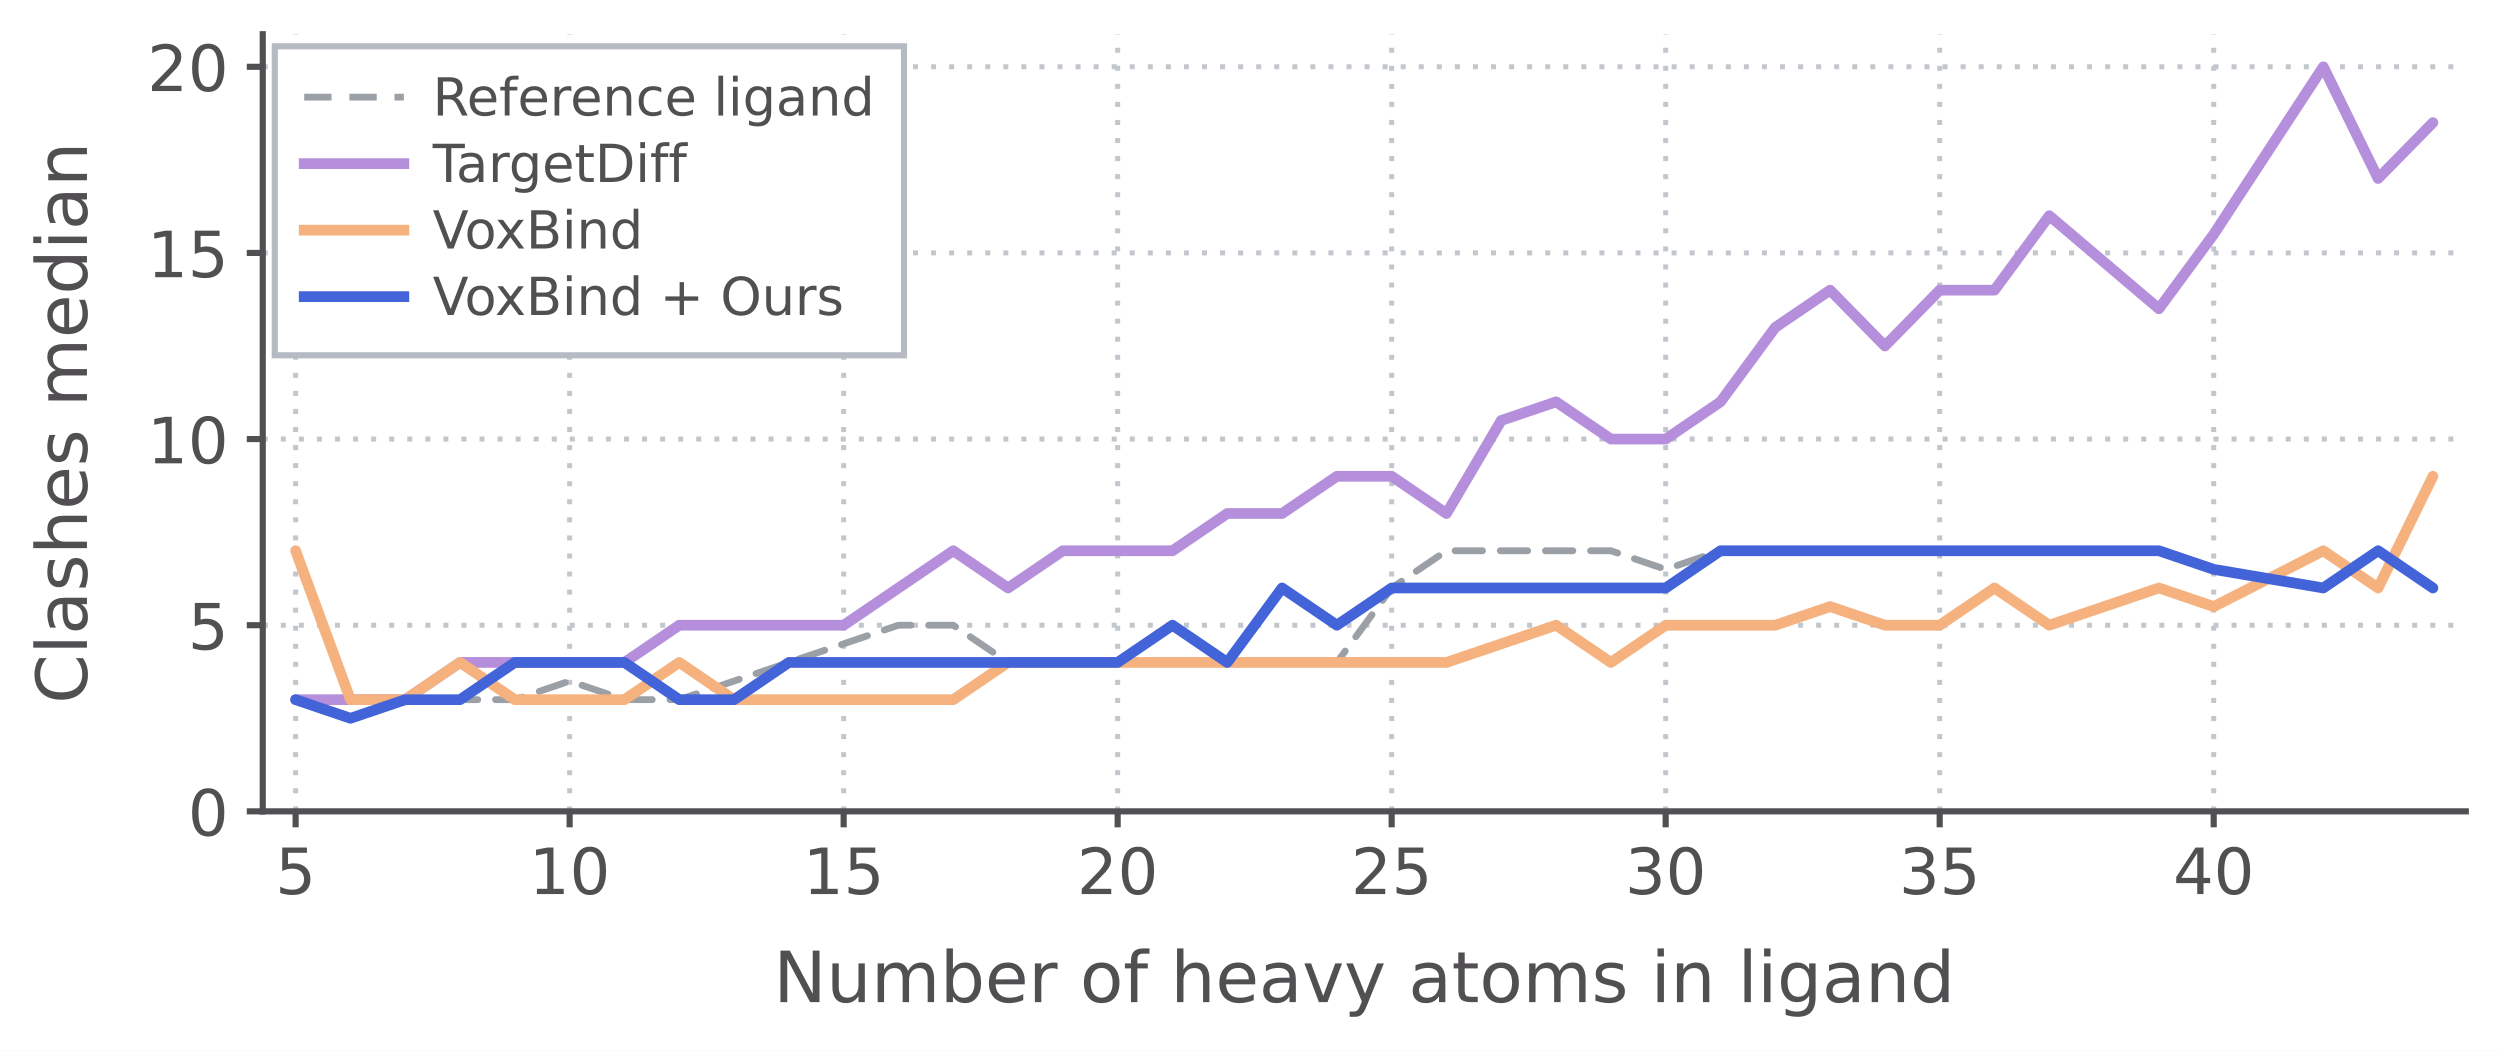
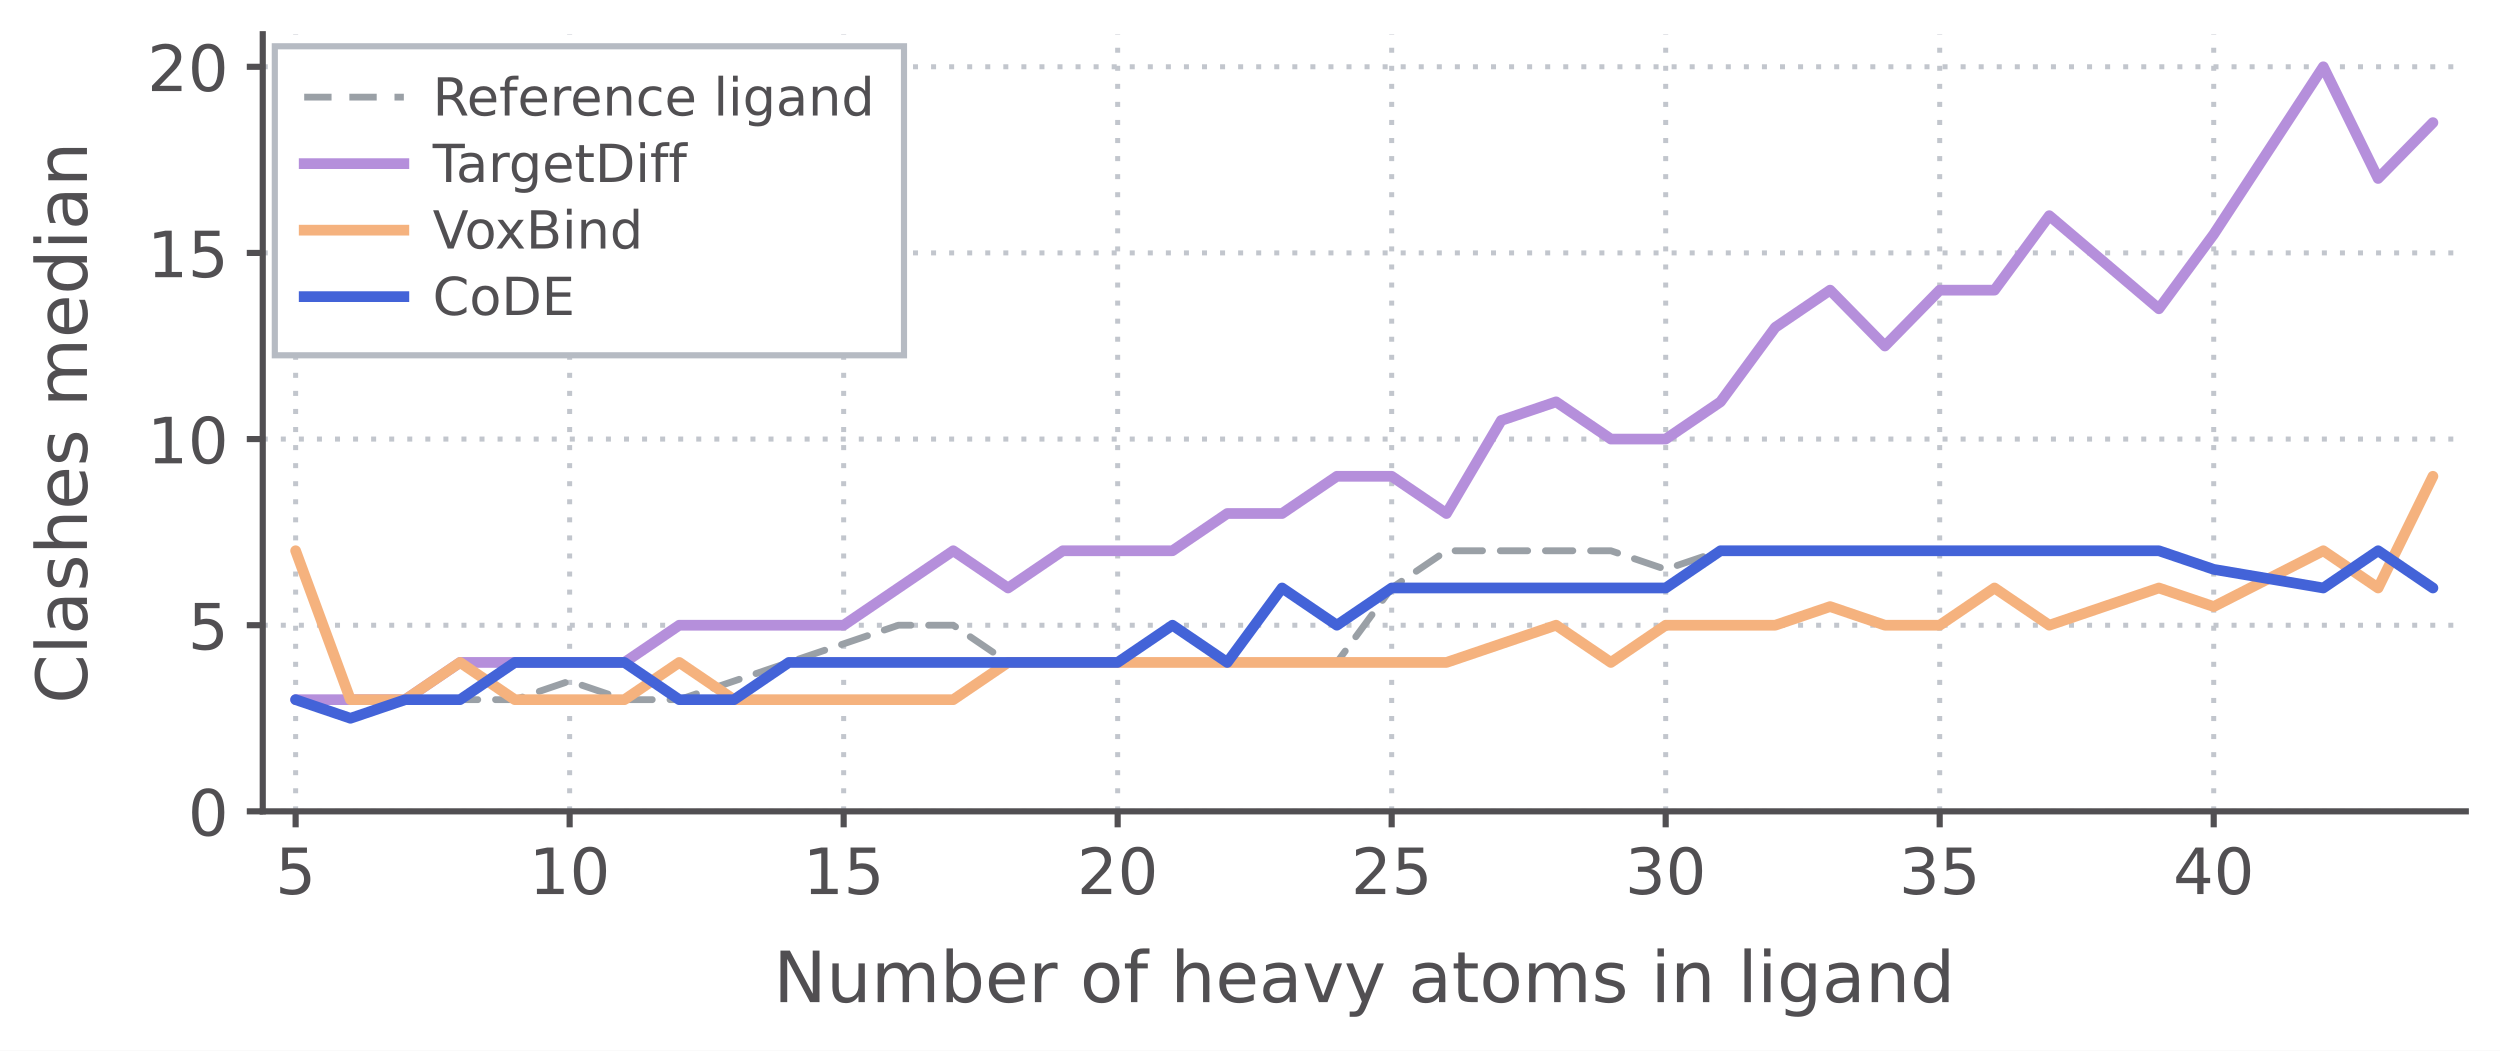
<svg xmlns="http://www.w3.org/2000/svg" xmlns:xlink="http://www.w3.org/1999/xlink" width="548.1pt" height="230.353pt" viewBox="0 0 548.1 230.353" version="1.1">
  <defs>
    <style type="text/css">*{stroke-linejoin: round; stroke-linecap: butt}</style>
  </defs>
  <g id="figure_1">
    <g id="patch_1">
      <path d="M 0 230.353  L 548.1 230.353  L 548.1 0  L 0 0  z " style="fill: #ffffff" />
    </g>
    <g id="axes_1">
      <g id="patch_2">
        <path d="M 57.605 177.88  L 540.6 177.88  L 540.6 7.5  L 57.605 7.5  z " style="fill: #ffffff" />
      </g>
      <g id="matplotlib.axis_1">
        <g id="xtick_1">
          <g id="line2d_1">
-             <path d="M 64.813 177.88  L 64.813 7.5  " clip-path="url(#p0f0335903c)" style="fill: none; stroke-dasharray: 1.1,2.86; stroke-dashoffset: 0; stroke: #c2c6cd; stroke-width: 1.1" />
+             <path d="M 64.813 177.88  L 64.813 7.5  " clip-path="url(#p5c79007a93)" style="fill: none; stroke-dasharray: 1.1,2.86; stroke-dashoffset: 0; stroke: #c2c6cd; stroke-width: 1.1" />
          </g>
          <g id="line2d_2">
            <defs>
-               <path id="m3850eee353" d="M 0 0  L 0 3.5  " style="stroke: #514f52; stroke-width: 1.35" />
+               <path id="mb5d451fd5e" d="M 0 0  L 0 3.5  " style="stroke: #514f52; stroke-width: 1.35" />
            </defs>
            <g>
-               <use xlink:href="#m3850eee353" x="64.813" y="177.88" style="fill: #514f52; stroke: #514f52; stroke-width: 1.35" />
+               <use xlink:href="#mb5d451fd5e" x="64.813" y="177.88" style="fill: #514f52; stroke: #514f52; stroke-width: 1.35" />
            </g>
          </g>
          <g id="text_1">
            <text style="font-size: 14px; font-family: 'DejaVu Sans'; text-anchor: middle; fill: #514f52" x="64.813" y="196.018" transform="rotate(-0 64.81343 196.0183)">5</text>
          </g>
        </g>
        <g id="xtick_2">
          <g id="line2d_3">
-             <path d="M 124.887 177.88  L 124.887 7.5  " clip-path="url(#p0f0335903c)" style="fill: none; stroke-dasharray: 1.1,2.86; stroke-dashoffset: 0; stroke: #c2c6cd; stroke-width: 1.1" />
+             <path d="M 124.887 177.88  L 124.887 7.5  " clip-path="url(#p5c79007a93)" style="fill: none; stroke-dasharray: 1.1,2.86; stroke-dashoffset: 0; stroke: #c2c6cd; stroke-width: 1.1" />
          </g>
          <g id="line2d_4">
            <g>
-               <use xlink:href="#m3850eee353" x="124.887" y="177.88" style="fill: #514f52; stroke: #514f52; stroke-width: 1.35" />
+               <use xlink:href="#mb5d451fd5e" x="124.887" y="177.88" style="fill: #514f52; stroke: #514f52; stroke-width: 1.35" />
            </g>
          </g>
          <g id="text_2">
            <text style="font-size: 14px; font-family: 'DejaVu Sans'; text-anchor: middle; fill: #514f52" x="124.887" y="196.018" transform="rotate(-0 124.8875 196.0183)">10</text>
          </g>
        </g>
        <g id="xtick_3">
          <g id="line2d_5">
-             <path d="M 184.962 177.88  L 184.962 7.5  " clip-path="url(#p0f0335903c)" style="fill: none; stroke-dasharray: 1.1,2.86; stroke-dashoffset: 0; stroke: #c2c6cd; stroke-width: 1.1" />
+             <path d="M 184.962 177.88  L 184.962 7.5  " clip-path="url(#p5c79007a93)" style="fill: none; stroke-dasharray: 1.1,2.86; stroke-dashoffset: 0; stroke: #c2c6cd; stroke-width: 1.1" />
          </g>
          <g id="line2d_6">
            <g>
-               <use xlink:href="#m3850eee353" x="184.962" y="177.88" style="fill: #514f52; stroke: #514f52; stroke-width: 1.35" />
+               <use xlink:href="#mb5d451fd5e" x="184.962" y="177.88" style="fill: #514f52; stroke: #514f52; stroke-width: 1.35" />
            </g>
          </g>
          <g id="text_3">
            <text style="font-size: 14px; font-family: 'DejaVu Sans'; text-anchor: middle; fill: #514f52" x="184.962" y="196.018" transform="rotate(-0 184.9616 196.0183)">15</text>
          </g>
        </g>
        <g id="xtick_4">
          <g id="line2d_7">
-             <path d="M 245.036 177.88  L 245.036 7.5  " clip-path="url(#p0f0335903c)" style="fill: none; stroke-dasharray: 1.1,2.86; stroke-dashoffset: 0; stroke: #c2c6cd; stroke-width: 1.1" />
+             <path d="M 245.036 177.88  L 245.036 7.5  " clip-path="url(#p5c79007a93)" style="fill: none; stroke-dasharray: 1.1,2.86; stroke-dashoffset: 0; stroke: #c2c6cd; stroke-width: 1.1" />
          </g>
          <g id="line2d_8">
            <g>
-               <use xlink:href="#m3850eee353" x="245.036" y="177.88" style="fill: #514f52; stroke: #514f52; stroke-width: 1.35" />
+               <use xlink:href="#mb5d451fd5e" x="245.036" y="177.88" style="fill: #514f52; stroke: #514f52; stroke-width: 1.35" />
            </g>
          </g>
          <g id="text_4">
            <text style="font-size: 14px; font-family: 'DejaVu Sans'; text-anchor: middle; fill: #514f52" x="245.036" y="196.018" transform="rotate(-0 245.0356 196.0183)">20</text>
          </g>
        </g>
        <g id="xtick_5">
          <g id="line2d_9">
-             <path d="M 305.11 177.88  L 305.11 7.5  " clip-path="url(#p0f0335903c)" style="fill: none; stroke-dasharray: 1.1,2.86; stroke-dashoffset: 0; stroke: #c2c6cd; stroke-width: 1.1" />
+             <path d="M 305.11 177.88  L 305.11 7.5  " clip-path="url(#p5c79007a93)" style="fill: none; stroke-dasharray: 1.1,2.86; stroke-dashoffset: 0; stroke: #c2c6cd; stroke-width: 1.1" />
          </g>
          <g id="line2d_10">
            <g>
-               <use xlink:href="#m3850eee353" x="305.11" y="177.88" style="fill: #514f52; stroke: #514f52; stroke-width: 1.35" />
+               <use xlink:href="#mb5d451fd5e" x="305.11" y="177.88" style="fill: #514f52; stroke: #514f52; stroke-width: 1.35" />
            </g>
          </g>
          <g id="text_5">
            <text style="font-size: 14px; font-family: 'DejaVu Sans'; text-anchor: middle; fill: #514f52" x="305.11" y="196.018" transform="rotate(-0 305.1097 196.0183)">25</text>
          </g>
        </g>
        <g id="xtick_6">
          <g id="line2d_11">
-             <path d="M 365.184 177.88  L 365.184 7.5  " clip-path="url(#p0f0335903c)" style="fill: none; stroke-dasharray: 1.1,2.86; stroke-dashoffset: 0; stroke: #c2c6cd; stroke-width: 1.1" />
+             <path d="M 365.184 177.88  L 365.184 7.5  " clip-path="url(#p5c79007a93)" style="fill: none; stroke-dasharray: 1.1,2.86; stroke-dashoffset: 0; stroke: #c2c6cd; stroke-width: 1.1" />
          </g>
          <g id="line2d_12">
            <g>
-               <use xlink:href="#m3850eee353" x="365.184" y="177.88" style="fill: #514f52; stroke: #514f52; stroke-width: 1.35" />
+               <use xlink:href="#mb5d451fd5e" x="365.184" y="177.88" style="fill: #514f52; stroke: #514f52; stroke-width: 1.35" />
            </g>
          </g>
          <g id="text_6">
            <text style="font-size: 14px; font-family: 'DejaVu Sans'; text-anchor: middle; fill: #514f52" x="365.184" y="196.018" transform="rotate(-0 365.1837 196.0183)">30</text>
          </g>
        </g>
        <g id="xtick_7">
          <g id="line2d_13">
-             <path d="M 425.258 177.88  L 425.258 7.5  " clip-path="url(#p0f0335903c)" style="fill: none; stroke-dasharray: 1.1,2.86; stroke-dashoffset: 0; stroke: #c2c6cd; stroke-width: 1.1" />
+             <path d="M 425.258 177.88  L 425.258 7.5  " clip-path="url(#p5c79007a93)" style="fill: none; stroke-dasharray: 1.1,2.86; stroke-dashoffset: 0; stroke: #c2c6cd; stroke-width: 1.1" />
          </g>
          <g id="line2d_14">
            <g>
-               <use xlink:href="#m3850eee353" x="425.258" y="177.88" style="fill: #514f52; stroke: #514f52; stroke-width: 1.35" />
+               <use xlink:href="#mb5d451fd5e" x="425.258" y="177.88" style="fill: #514f52; stroke: #514f52; stroke-width: 1.35" />
            </g>
          </g>
          <g id="text_7">
            <text style="font-size: 14px; font-family: 'DejaVu Sans'; text-anchor: middle; fill: #514f52" x="425.258" y="196.018" transform="rotate(-0 425.2578 196.0183)">35</text>
          </g>
        </g>
        <g id="xtick_8">
          <g id="line2d_15">
-             <path d="M 485.332 177.88  L 485.332 7.5  " clip-path="url(#p0f0335903c)" style="fill: none; stroke-dasharray: 1.1,2.86; stroke-dashoffset: 0; stroke: #c2c6cd; stroke-width: 1.1" />
+             <path d="M 485.332 177.88  L 485.332 7.5  " clip-path="url(#p5c79007a93)" style="fill: none; stroke-dasharray: 1.1,2.86; stroke-dashoffset: 0; stroke: #c2c6cd; stroke-width: 1.1" />
          </g>
          <g id="line2d_16">
            <g>
-               <use xlink:href="#m3850eee353" x="485.332" y="177.88" style="fill: #514f52; stroke: #514f52; stroke-width: 1.35" />
+               <use xlink:href="#mb5d451fd5e" x="485.332" y="177.88" style="fill: #514f52; stroke: #514f52; stroke-width: 1.35" />
            </g>
          </g>
          <g id="text_8">
            <text style="font-size: 14px; font-family: 'DejaVu Sans'; text-anchor: middle; fill: #514f52" x="485.332" y="196.018" transform="rotate(-0 485.3319 196.0183)">40</text>
          </g>
        </g>
        <g id="text_9">
          <text style="font-size: 15.5px; font-family: 'DejaVu Sans'; text-anchor: middle; fill: #514f52" x="299.102" y="219.707" transform="rotate(-0 299.1023 219.7074)">Number of heavy atoms in ligand</text>
        </g>
      </g>
      <g id="matplotlib.axis_2">
        <g id="ytick_1">
          <g id="line2d_17">
-             <path d="M 57.605 177.88  L 540.6 177.88  " clip-path="url(#p0f0335903c)" style="fill: none; stroke-dasharray: 1.1,2.86; stroke-dashoffset: 0; stroke: #c2c6cd; stroke-width: 1.1" />
+             <path d="M 57.605 177.88  L 540.6 177.88  " clip-path="url(#p5c79007a93)" style="fill: none; stroke-dasharray: 1.1,2.86; stroke-dashoffset: 0; stroke: #c2c6cd; stroke-width: 1.1" />
          </g>
          <g id="line2d_18">
            <defs>
-               <path id="m0c66237463" d="M 0 0  L -3.5 0  " style="stroke: #514f52; stroke-width: 1.35" />
+               <path id="m3d76ec2090" d="M 0 0  L -3.5 0  " style="stroke: #514f52; stroke-width: 1.35" />
            </defs>
            <g>
-               <use xlink:href="#m0c66237463" x="57.605" y="177.88" style="fill: #514f52; stroke: #514f52; stroke-width: 1.35" />
+               <use xlink:href="#m3d76ec2090" x="57.605" y="177.88" style="fill: #514f52; stroke: #514f52; stroke-width: 1.35" />
            </g>
          </g>
          <g id="text_10">
            <text style="font-size: 14px; font-family: 'DejaVu Sans'; text-anchor: end; fill: #514f52" x="50.105" y="183.199" transform="rotate(-0 50.10455 183.1994)">0</text>
          </g>
        </g>
        <g id="ytick_2">
          <g id="line2d_19">
-             <path d="M 57.605 137.071  L 540.6 137.071  " clip-path="url(#p0f0335903c)" style="fill: none; stroke-dasharray: 1.1,2.86; stroke-dashoffset: 0; stroke: #c2c6cd; stroke-width: 1.1" />
+             <path d="M 57.605 137.071  L 540.6 137.071  " clip-path="url(#p5c79007a93)" style="fill: none; stroke-dasharray: 1.1,2.86; stroke-dashoffset: 0; stroke: #c2c6cd; stroke-width: 1.1" />
          </g>
          <g id="line2d_20">
            <g>
-               <use xlink:href="#m0c66237463" x="57.605" y="137.071" style="fill: #514f52; stroke: #514f52; stroke-width: 1.35" />
+               <use xlink:href="#m3d76ec2090" x="57.605" y="137.071" style="fill: #514f52; stroke: #514f52; stroke-width: 1.35" />
            </g>
          </g>
          <g id="text_11">
            <text style="font-size: 14px; font-family: 'DejaVu Sans'; text-anchor: end; fill: #514f52" x="50.105" y="142.39" transform="rotate(-0 50.10455 142.3897)">5</text>
          </g>
        </g>
        <g id="ytick_3">
          <g id="line2d_21">
-             <path d="M 57.605 96.261  L 540.6 96.261  " clip-path="url(#p0f0335903c)" style="fill: none; stroke-dasharray: 1.1,2.86; stroke-dashoffset: 0; stroke: #c2c6cd; stroke-width: 1.1" />
+             <path d="M 57.605 96.261  L 540.6 96.261  " clip-path="url(#p5c79007a93)" style="fill: none; stroke-dasharray: 1.1,2.86; stroke-dashoffset: 0; stroke: #c2c6cd; stroke-width: 1.1" />
          </g>
          <g id="line2d_22">
            <g>
-               <use xlink:href="#m0c66237463" x="57.605" y="96.261" style="fill: #514f52; stroke: #514f52; stroke-width: 1.35" />
+               <use xlink:href="#m3d76ec2090" x="57.605" y="96.261" style="fill: #514f52; stroke: #514f52; stroke-width: 1.35" />
            </g>
          </g>
          <g id="text_12">
            <text style="font-size: 14px; font-family: 'DejaVu Sans'; text-anchor: end; fill: #514f52" x="50.105" y="101.58" transform="rotate(-0 50.10455 101.58)">10</text>
          </g>
        </g>
        <g id="ytick_4">
          <g id="line2d_23">
-             <path d="M 57.605 55.451  L 540.6 55.451  " clip-path="url(#p0f0335903c)" style="fill: none; stroke-dasharray: 1.1,2.86; stroke-dashoffset: 0; stroke: #c2c6cd; stroke-width: 1.1" />
+             <path d="M 57.605 55.451  L 540.6 55.451  " clip-path="url(#p5c79007a93)" style="fill: none; stroke-dasharray: 1.1,2.86; stroke-dashoffset: 0; stroke: #c2c6cd; stroke-width: 1.1" />
          </g>
          <g id="line2d_24">
            <g>
-               <use xlink:href="#m0c66237463" x="57.605" y="55.451" style="fill: #514f52; stroke: #514f52; stroke-width: 1.35" />
+               <use xlink:href="#m3d76ec2090" x="57.605" y="55.451" style="fill: #514f52; stroke: #514f52; stroke-width: 1.35" />
            </g>
          </g>
          <g id="text_13">
            <text style="font-size: 14px; font-family: 'DejaVu Sans'; text-anchor: end; fill: #514f52" x="50.105" y="60.77" transform="rotate(-0 50.10455 60.7703)">15</text>
          </g>
        </g>
        <g id="ytick_5">
          <g id="line2d_25">
-             <path d="M 57.605 14.642  L 540.6 14.642  " clip-path="url(#p0f0335903c)" style="fill: none; stroke-dasharray: 1.1,2.86; stroke-dashoffset: 0; stroke: #c2c6cd; stroke-width: 1.1" />
+             <path d="M 57.605 14.642  L 540.6 14.642  " clip-path="url(#p5c79007a93)" style="fill: none; stroke-dasharray: 1.1,2.86; stroke-dashoffset: 0; stroke: #c2c6cd; stroke-width: 1.1" />
          </g>
          <g id="line2d_26">
            <g>
-               <use xlink:href="#m0c66237463" x="57.605" y="14.642" style="fill: #514f52; stroke: #514f52; stroke-width: 1.35" />
+               <use xlink:href="#m3d76ec2090" x="57.605" y="14.642" style="fill: #514f52; stroke: #514f52; stroke-width: 1.35" />
            </g>
          </g>
          <g id="text_14">
            <text style="font-size: 14px; font-family: 'DejaVu Sans'; text-anchor: end; fill: #514f52" x="50.105" y="19.961" transform="rotate(-0 50.10455 19.9606)">20</text>
          </g>
        </g>
        <g id="text_15">
          <text style="font-size: 15.5px; font-family: 'DejaVu Sans'; text-anchor: middle; fill: #514f52" x="19.066" y="92.69" transform="rotate(-90 19.06603 92.69024)">Clashes median</text>
        </g>
      </g>
      <g id="patch_3">
        <path d="M 57.605 177.88  L 57.605 7.5  " style="fill: none; stroke: #514f52; stroke-width: 1.35; stroke-linejoin: miter; stroke-linecap: square" />
      </g>
      <g id="patch_4">
        <path d="M 57.605 177.88  L 540.6 177.88  " style="fill: none; stroke: #514f52; stroke-width: 1.35; stroke-linejoin: miter; stroke-linecap: square" />
      </g>
      <g id="line2d_27">
-         <path d="M 88.843 153.395  L 100.858 153.395  L 112.873 153.395  L 124.887 149.314  L 136.902 153.395  L 148.917 153.395  L 160.932 149.314  L 172.947 145.233  L 184.962 141.152  L 196.976 137.071  L 208.991 137.071  L 221.006 145.233  L 233.021 145.233  L 245.036 145.233  L 257.05 145.233  L 269.065 145.233  L 281.08 145.233  L 293.095 145.233  L 305.11 128.909  L 317.124 120.747  L 329.139 120.747  L 341.154 120.747  L 353.169 120.747  L 365.184 124.828  L 377.199 120.747  L 389.213 120.747  L 401.228 120.747  L 413.243 120.747  L 425.258 120.747  L 437.273 120.747  " clip-path="url(#p0f0335903c)" style="fill: none; stroke-dasharray: 6,3.9; stroke-dashoffset: 0; stroke: #9aa0a6; stroke-width: 1.5; stroke-linecap: round" />
+         <path d="M 88.843 153.395  L 100.858 153.395  L 112.873 153.395  L 124.887 149.314  L 136.902 153.395  L 148.917 153.395  L 160.932 149.314  L 172.947 145.233  L 184.962 141.152  L 196.976 137.071  L 208.991 137.071  L 221.006 145.233  L 233.021 145.233  L 245.036 145.233  L 257.05 145.233  L 269.065 145.233  L 281.08 145.233  L 293.095 145.233  L 305.11 128.909  L 317.124 120.747  L 329.139 120.747  L 341.154 120.747  L 353.169 120.747  L 365.184 124.828  L 377.199 120.747  L 389.213 120.747  L 401.228 120.747  L 413.243 120.747  L 425.258 120.747  L 437.273 120.747  " clip-path="url(#p5c79007a93)" style="fill: none; stroke-dasharray: 6,3.9; stroke-dashoffset: 0; stroke: #9aa0a6; stroke-width: 1.5; stroke-linecap: round" />
      </g>
      <g id="line2d_28">
-         <path d="M 64.813 153.395  L 76.828 153.395  L 88.843 153.395  L 100.858 145.233  L 112.873 145.233  L 124.887 145.233  L 136.902 145.233  L 148.917 137.071  L 160.932 137.071  L 172.947 137.071  L 184.962 137.071  L 196.976 128.909  L 208.991 120.747  L 221.006 128.909  L 233.021 120.747  L 245.036 120.747  L 257.05 120.747  L 269.065 112.585  L 281.08 112.585  L 293.095 104.423  L 305.11 104.423  L 317.124 112.585  L 329.139 92.18  L 341.154 88.099  L 353.169 96.261  L 365.184 96.261  L 377.199 88.099  L 389.213 71.775  L 401.228 63.613  L 413.243 75.856  L 425.258 63.613  L 437.273 63.613  L 449.287 47.289  L 473.317 67.694  L 485.332 51.37  L 509.361 14.642  L 521.376 39.128  L 533.391 26.885  " clip-path="url(#p0f0335903c)" style="fill: none; stroke: #b58fdb; stroke-width: 2.35; stroke-linecap: round" />
+         <path d="M 64.813 153.395  L 76.828 153.395  L 88.843 153.395  L 100.858 145.233  L 112.873 145.233  L 124.887 145.233  L 136.902 145.233  L 148.917 137.071  L 160.932 137.071  L 172.947 137.071  L 184.962 137.071  L 196.976 128.909  L 208.991 120.747  L 221.006 128.909  L 233.021 120.747  L 245.036 120.747  L 257.05 120.747  L 269.065 112.585  L 281.08 112.585  L 293.095 104.423  L 305.11 104.423  L 317.124 112.585  L 329.139 92.18  L 341.154 88.099  L 353.169 96.261  L 365.184 96.261  L 377.199 88.099  L 389.213 71.775  L 401.228 63.613  L 413.243 75.856  L 425.258 63.613  L 437.273 63.613  L 449.287 47.289  L 473.317 67.694  L 485.332 51.37  L 509.361 14.642  L 521.376 39.128  L 533.391 26.885  " clip-path="url(#p5c79007a93)" style="fill: none; stroke: #b58fdb; stroke-width: 2.35; stroke-linecap: round" />
      </g>
      <g id="line2d_29">
-         <path d="M 64.813 120.747  L 76.828 153.395  L 88.843 153.395  L 100.858 145.233  L 112.873 153.395  L 124.887 153.395  L 136.902 153.395  L 148.917 145.233  L 160.932 153.395  L 172.947 153.395  L 184.962 153.395  L 196.976 153.395  L 208.991 153.395  L 221.006 145.233  L 233.021 145.233  L 245.036 145.233  L 257.05 145.233  L 269.065 145.233  L 281.08 145.233  L 293.095 145.233  L 305.11 145.233  L 317.124 145.233  L 329.139 141.152  L 341.154 137.071  L 353.169 145.233  L 365.184 137.071  L 377.199 137.071  L 389.213 137.071  L 401.228 132.99  L 413.243 137.071  L 425.258 137.071  L 437.273 128.909  L 449.287 137.071  L 473.317 128.909  L 485.332 132.99  L 509.361 120.747  L 521.376 128.909  L 533.391 104.423  " clip-path="url(#p0f0335903c)" style="fill: none; stroke: #f5b27e; stroke-width: 2.35; stroke-linecap: round" />
+         <path d="M 64.813 120.747  L 76.828 153.395  L 88.843 153.395  L 100.858 145.233  L 112.873 153.395  L 124.887 153.395  L 136.902 153.395  L 148.917 145.233  L 160.932 153.395  L 172.947 153.395  L 184.962 153.395  L 196.976 153.395  L 208.991 153.395  L 221.006 145.233  L 233.021 145.233  L 245.036 145.233  L 257.05 145.233  L 269.065 145.233  L 281.08 145.233  L 293.095 145.233  L 305.11 145.233  L 317.124 145.233  L 329.139 141.152  L 341.154 137.071  L 353.169 145.233  L 365.184 137.071  L 377.199 137.071  L 389.213 137.071  L 401.228 132.99  L 413.243 137.071  L 425.258 137.071  L 437.273 128.909  L 449.287 137.071  L 473.317 128.909  L 485.332 132.99  L 509.361 120.747  L 521.376 128.909  L 533.391 104.423  " clip-path="url(#p5c79007a93)" style="fill: none; stroke: #f5b27e; stroke-width: 2.35; stroke-linecap: round" />
      </g>
      <g id="line2d_30">
-         <path d="M 64.813 153.395  L 76.828 157.476  L 88.843 153.395  L 100.858 153.395  L 112.873 145.233  L 124.887 145.233  L 136.902 145.233  L 148.917 153.395  L 160.932 153.395  L 172.947 145.233  L 184.962 145.233  L 196.976 145.233  L 208.991 145.233  L 221.006 145.233  L 233.021 145.233  L 245.036 145.233  L 257.05 137.071  L 269.065 145.233  L 281.08 128.909  L 293.095 137.071  L 305.11 128.909  L 317.124 128.909  L 329.139 128.909  L 341.154 128.909  L 353.169 128.909  L 365.184 128.909  L 377.199 120.747  L 389.213 120.747  L 401.228 120.747  L 413.243 120.747  L 425.258 120.747  L 437.273 120.747  L 449.287 120.747  L 473.317 120.747  L 485.332 124.828  L 509.361 128.909  L 521.376 120.747  L 533.391 128.909  " clip-path="url(#p0f0335903c)" style="fill: none; stroke: #4363d8; stroke-width: 2.35; stroke-linecap: round" />
+         <path d="M 64.813 153.395  L 76.828 157.476  L 88.843 153.395  L 100.858 153.395  L 112.873 145.233  L 124.887 145.233  L 136.902 145.233  L 148.917 153.395  L 160.932 153.395  L 172.947 145.233  L 184.962 145.233  L 196.976 145.233  L 208.991 145.233  L 221.006 145.233  L 233.021 145.233  L 245.036 145.233  L 257.05 137.071  L 269.065 145.233  L 281.08 128.909  L 293.095 137.071  L 305.11 128.909  L 317.124 128.909  L 329.139 128.909  L 341.154 128.909  L 353.169 128.909  L 365.184 128.909  L 377.199 120.747  L 389.213 120.747  L 401.228 120.747  L 413.243 120.747  L 425.258 120.747  L 437.273 120.747  L 449.287 120.747  L 473.317 120.747  L 485.332 124.828  L 509.361 128.909  L 521.376 120.747  L 533.391 128.909  " clip-path="url(#p5c79007a93)" style="fill: none; stroke: #4363d8; stroke-width: 2.35; stroke-linecap: round" />
      </g>
      <g id="legend_1">
        <g id="patch_5">
          <path d="M 60.25 77.894  L 198.192 77.894  L 198.192 10.145  L 60.25 10.145  z " style="fill: #ffffff; stroke: #b6bbc3; stroke-width: 1.35; stroke-linejoin: miter" />
        </g>
        <g id="line2d_31">
          <path d="M 66.69 21.298  L 77.615 21.298  L 88.54 21.298  " style="fill: none; stroke-dasharray: 6,3.9; stroke-dashoffset: 0; stroke: #9aa0a6; stroke-width: 1.5" />
        </g>
        <g id="text_16">
          <text style="font-size: 11.5px; font-family: 'DejaVu Sans'; text-anchor: start; fill: #514f52" x="94.865" y="25.323" transform="rotate(-0 94.86455 25.3232)">Reference ligand</text>
        </g>
        <g id="line2d_32">
          <path d="M 66.69 35.878  L 77.615 35.878  L 88.54 35.878  " style="fill: none; stroke: #b58fdb; stroke-width: 2.35; stroke-linecap: square" />
        </g>
        <g id="text_17">
          <text style="font-size: 11.5px; font-family: 'DejaVu Sans'; text-anchor: start; fill: #514f52" x="94.865" y="39.903" transform="rotate(-0 94.86455 39.90305)">TargetDiff</text>
        </g>
        <g id="line2d_33">
          <path d="M 66.69 50.458  L 77.615 50.458  L 88.54 50.458  " style="fill: none; stroke: #f5b27e; stroke-width: 2.35; stroke-linecap: square" />
        </g>
        <g id="text_18">
          <text style="font-size: 11.5px; font-family: 'DejaVu Sans'; text-anchor: start; fill: #514f52" x="94.865" y="54.483" transform="rotate(-0 94.86455 54.48289)">VoxBind</text>
        </g>
        <g id="line2d_34">
          <path d="M 66.69 65.038  L 77.615 65.038  L 88.54 65.038  " style="fill: none; stroke: #4363d8; stroke-width: 2.35; stroke-linecap: square" />
        </g>
        <g id="text_19">
-           <text style="font-size: 11.5px; font-family: 'DejaVu Sans'; text-anchor: start; fill: #514f52" x="94.865" y="69.063" transform="rotate(-0 94.86455 69.06273)">VoxBind + Ours</text>
+           <text style="font-size: 11.5px; font-family: 'DejaVu Sans'; text-anchor: start; fill: #514f52" x="94.865" y="69.063" transform="rotate(-0 94.86455 69.06273)">CoDE</text>
        </g>
      </g>
    </g>
  </g>
  <defs>
-     <clipPath id="p0f0335903c">
+     <clipPath id="p5c79007a93">
      <rect x="57.605" y="7.5" width="482.995" height="170.38" />
    </clipPath>
  </defs>
</svg>
